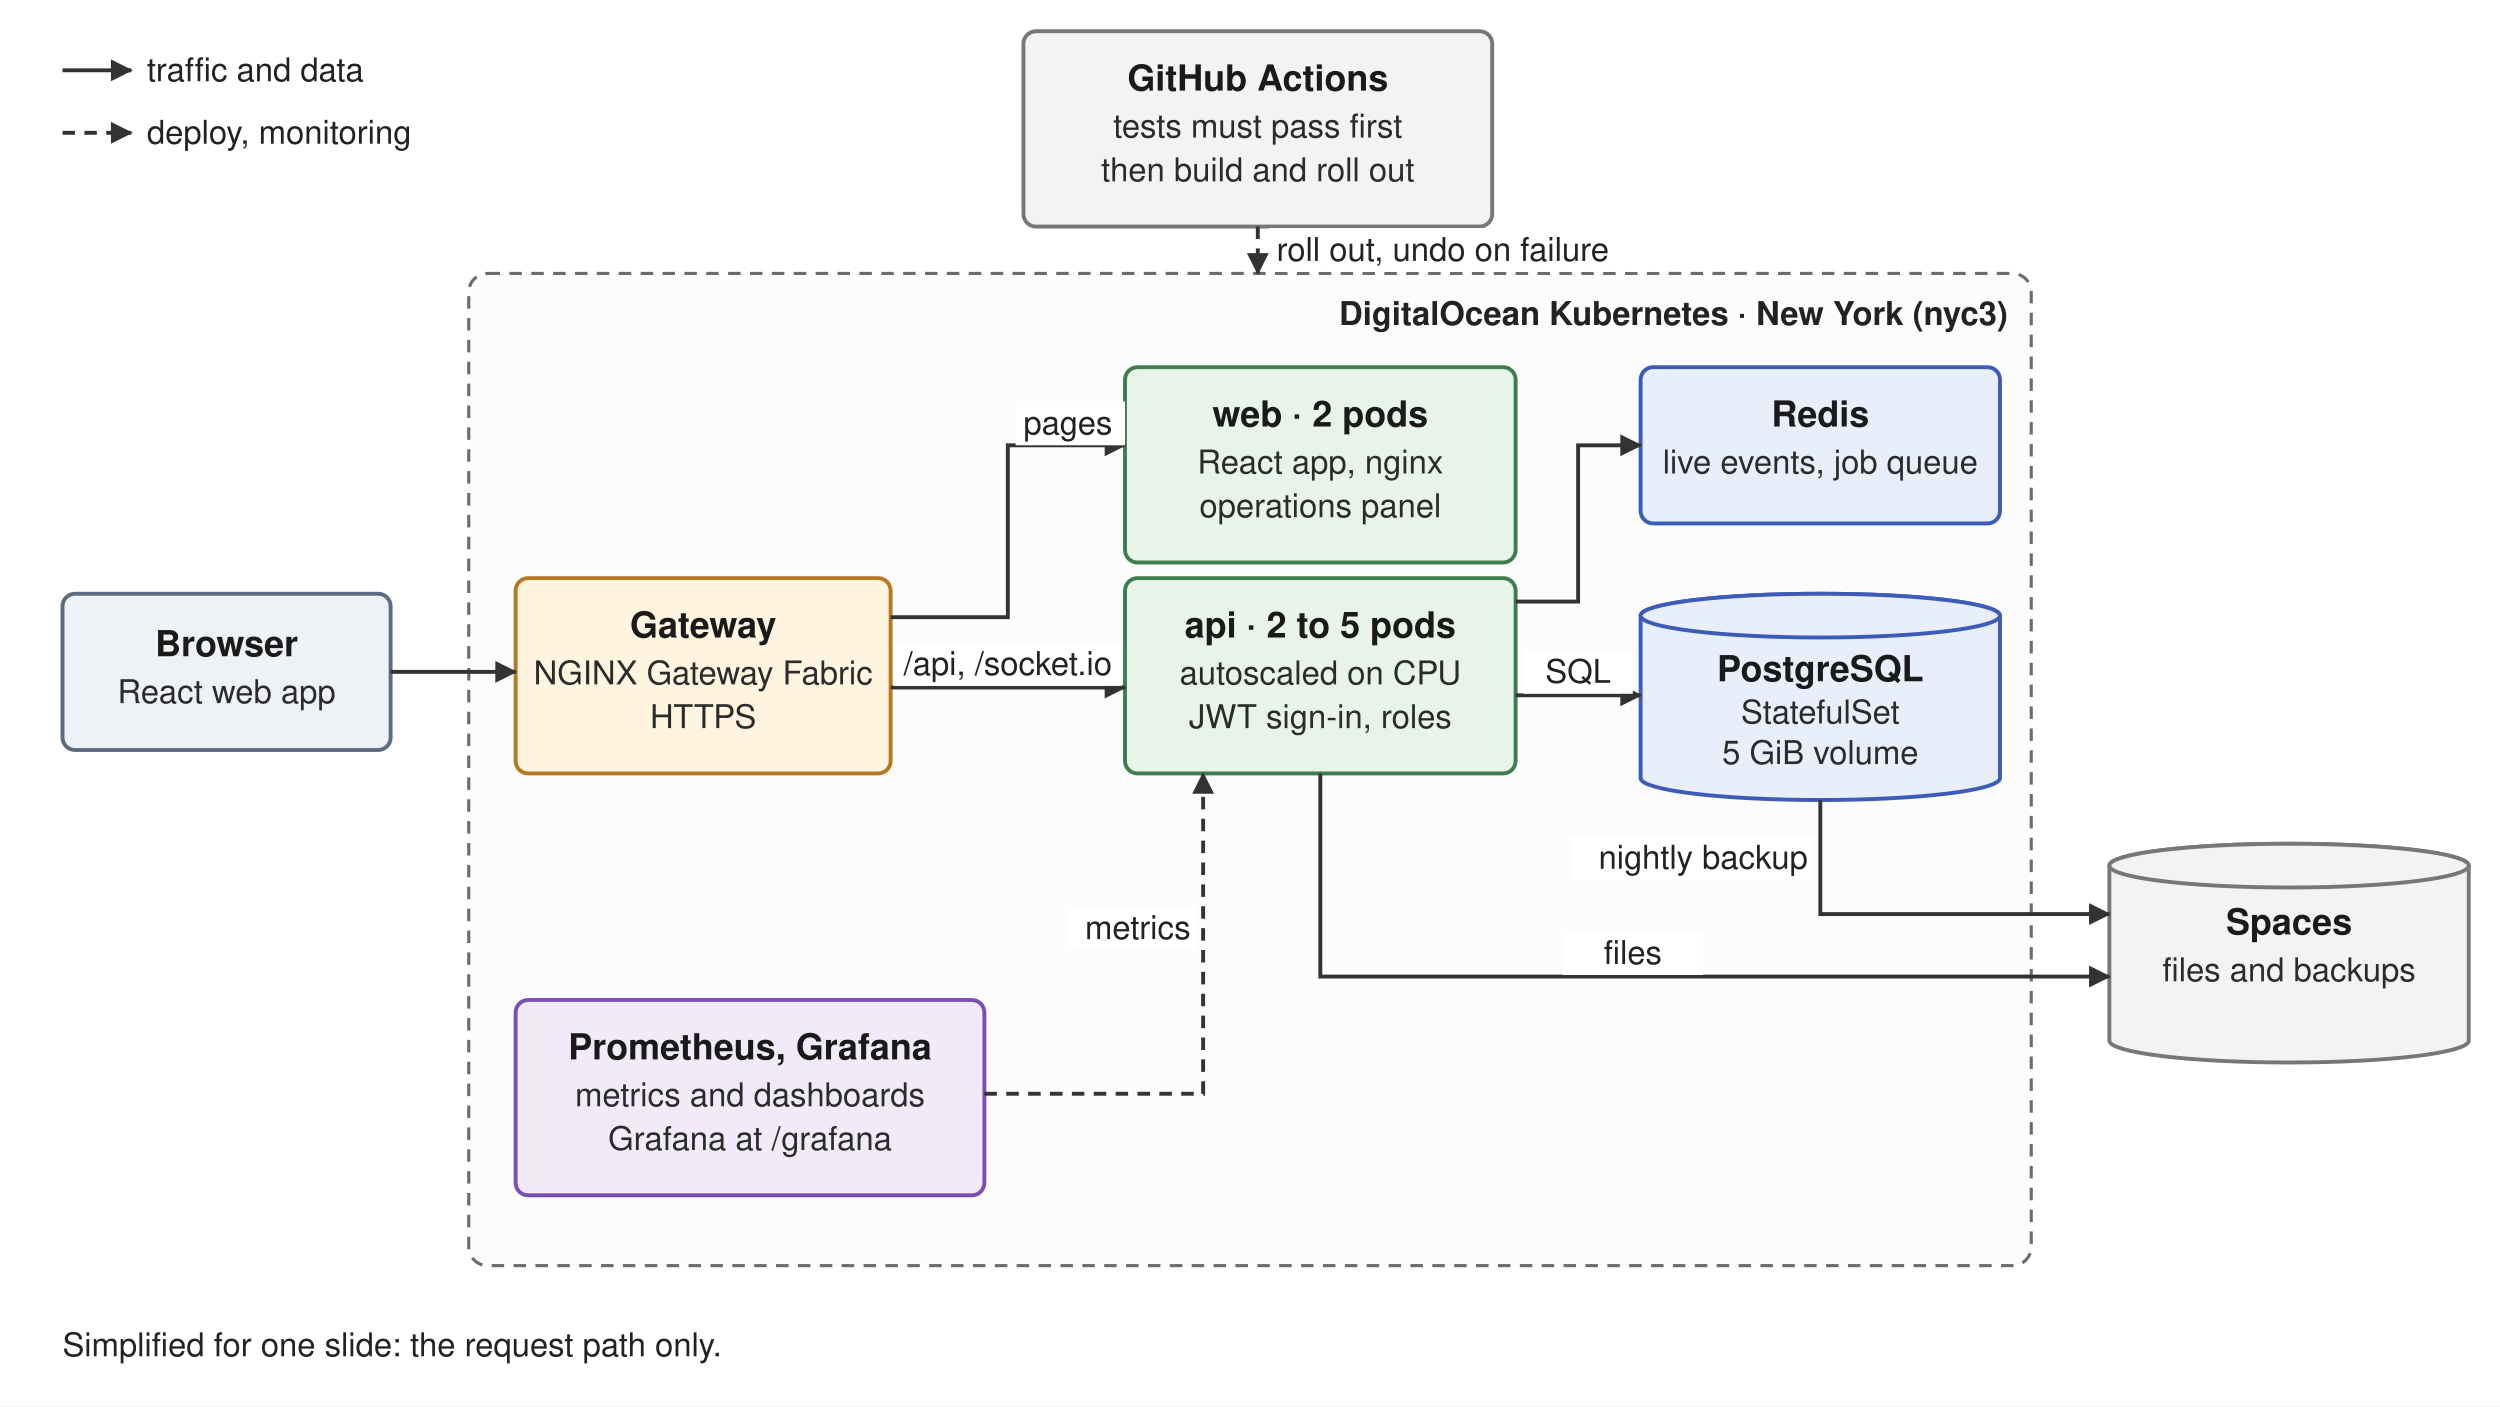
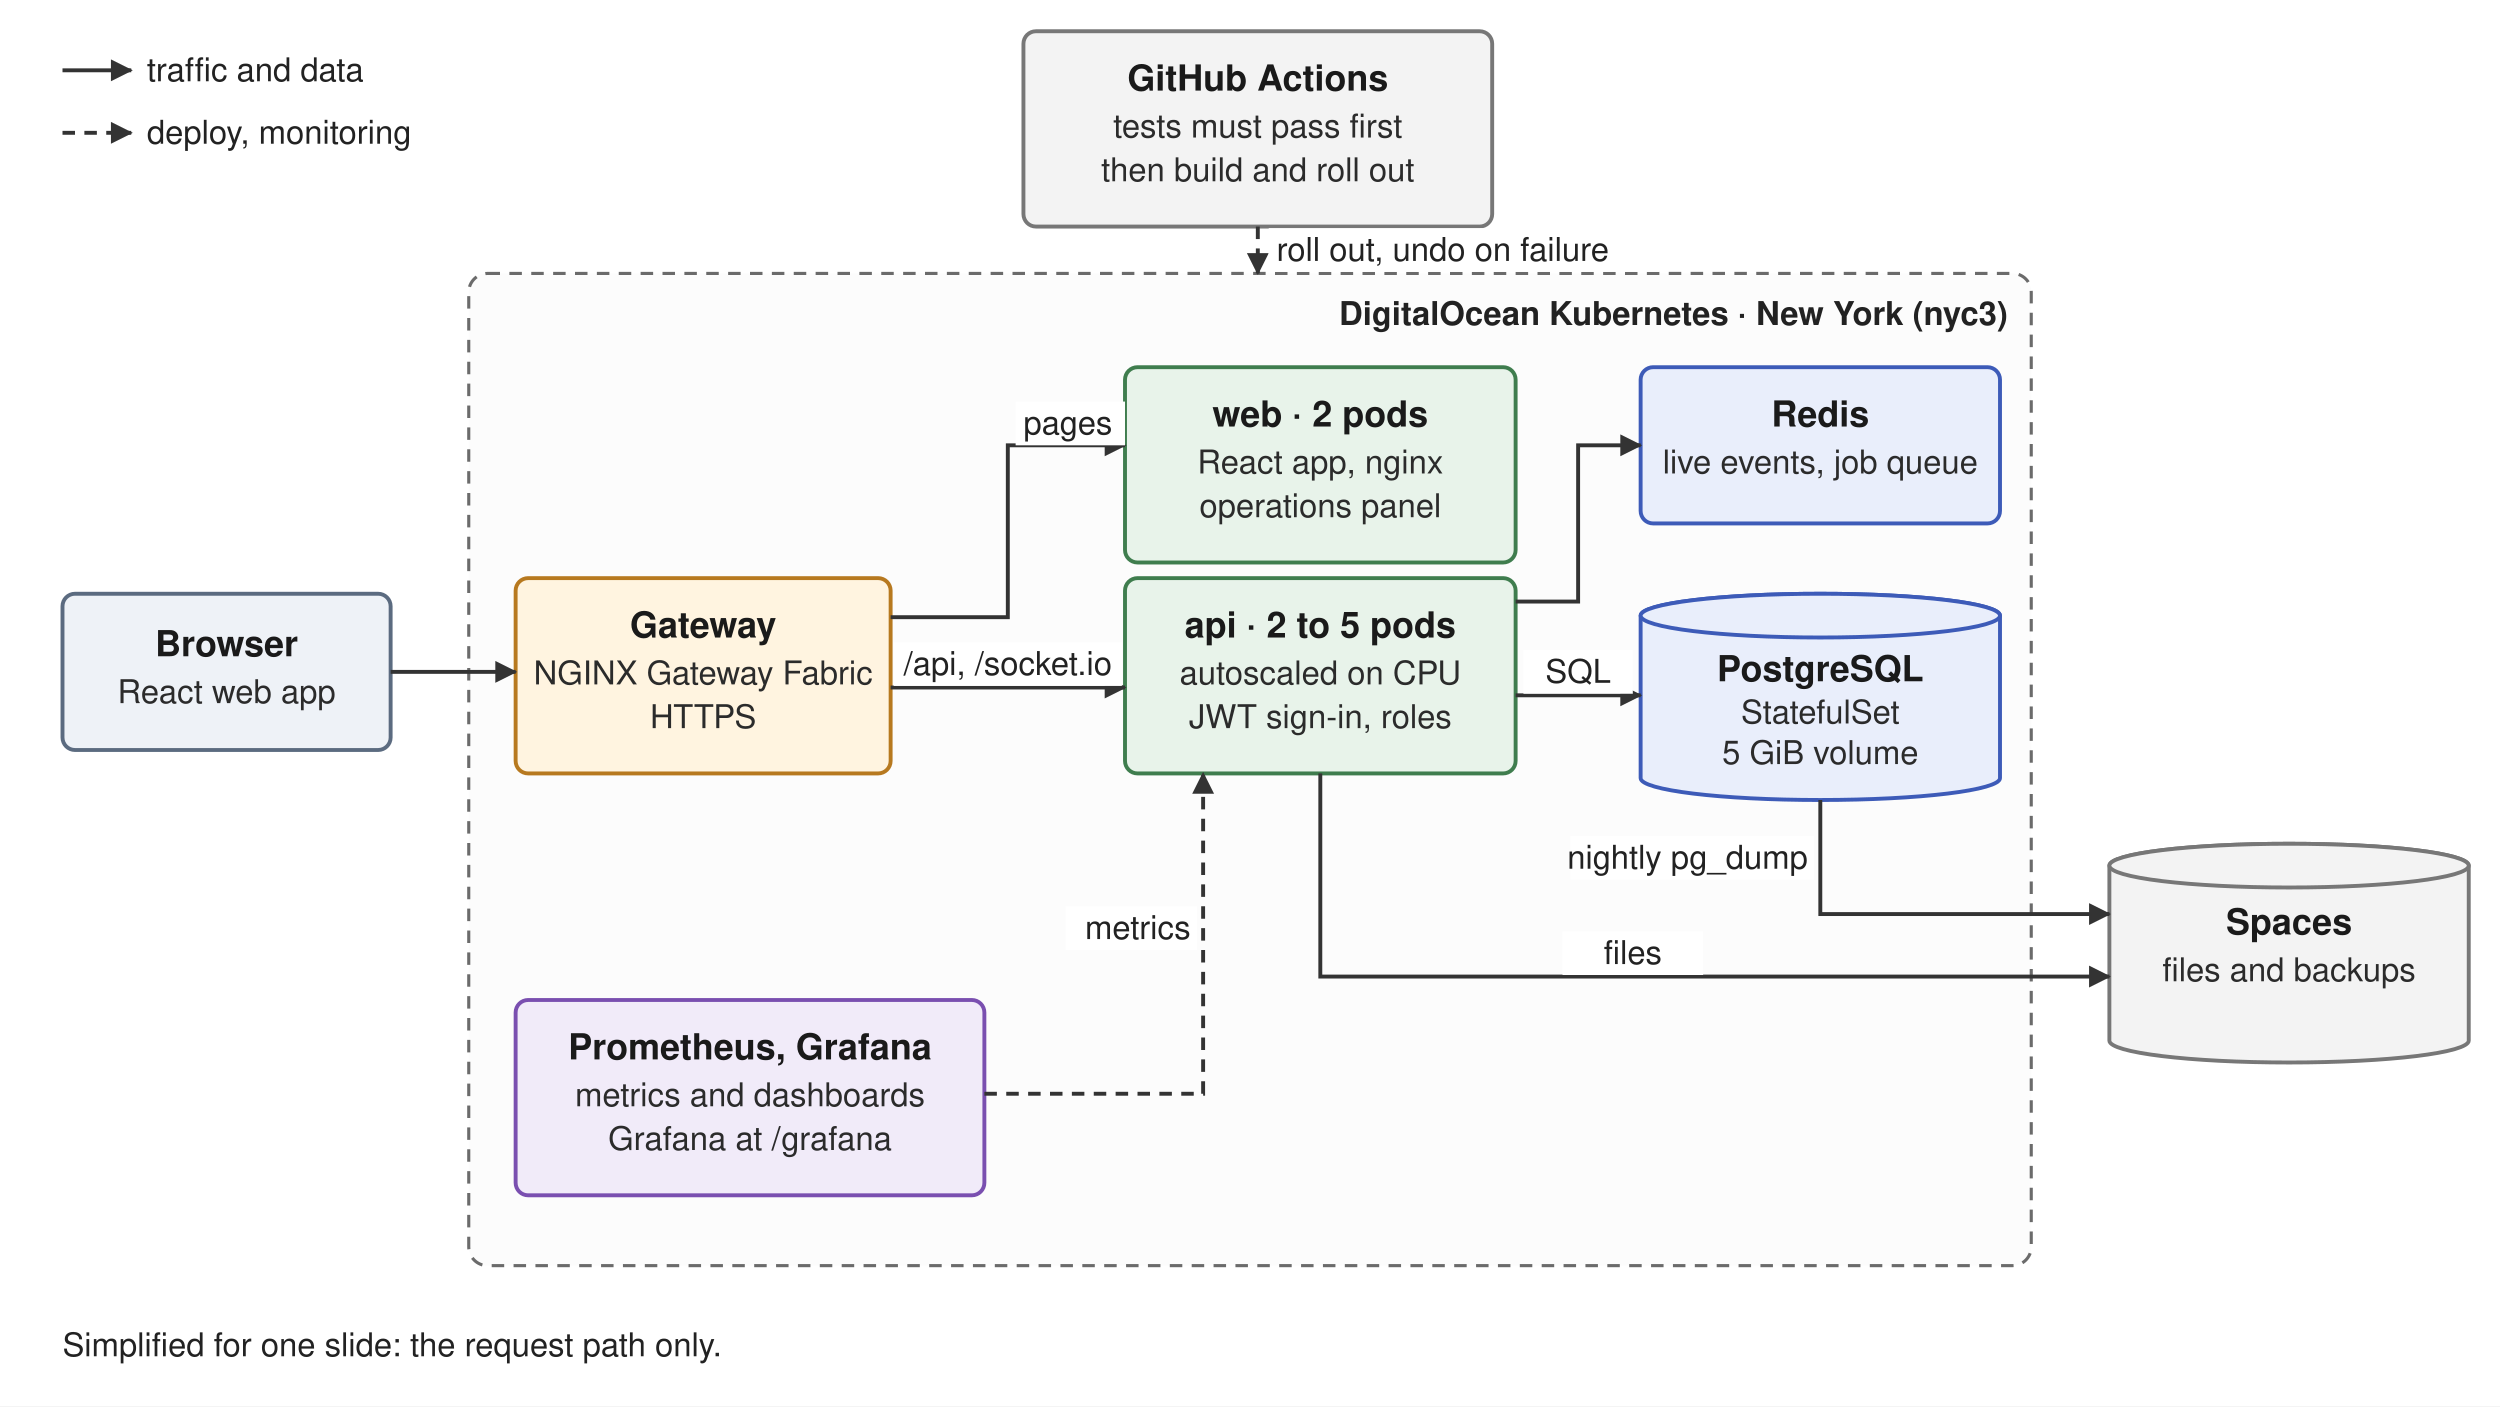
<svg xmlns="http://www.w3.org/2000/svg" width="1600" height="900" viewBox="0 0 1600 900" font-family="Helvetica, Arial, sans-serif">
  <defs>
    <marker id="arr" markerUnits="userSpaceOnUse" markerWidth="14" markerHeight="14" refX="13" refY="7" orient="auto">
      <path d="M0,0 L14,7 L0,14 z" fill="#333" />
    </marker>
    <style>
    .n { font-size: 23px; font-weight: 700; fill: #1a1a1a; text-anchor: middle; }
    .d { font-size: 21px; fill: #2b2b2b; text-anchor: middle; }
    .t { font-size: 21px; font-weight: 700; }
    .l { font-size: 21px; fill: #222; text-anchor: middle; }
    .ls { font-size: 21px; fill: #222; text-anchor: start; }
    .le { font-size: 21px; fill: #222; text-anchor: end; }
    .a { fill: none; stroke: #333; stroke-width: 2.5; }
    .dash { stroke-dasharray: 8 6; }
    .bg { fill: #fff; }
  </style>
  </defs>
  <rect width="1600" height="900" fill="#fff" />
  <g id="legend">
    <path d="M40,45 L84,45" class="a" marker-end="url(#arr)" />
    <text x="94" y="52" class="ls">traffic and data</text>
    <path d="M40,85 L84,85" class="a dash" marker-end="url(#arr)" />
    <text x="94" y="92" class="ls">deploy, monitoring</text>
  </g>
  <g id="browser">
    <rect x="40" y="380" width="210" height="100" rx="8" fill="#eef2f7" stroke="#5b6b80" stroke-width="2.5" />
    <text x="145" y="420" class="n">Browser</text>
    <text x="145" y="450" class="d">React web app</text>
  </g>
  <g id="github-actions">
    <rect x="655" y="20" width="300" height="125" rx="8" fill="#f3f3f3" stroke="#777" stroke-width="2.5" />
    <text x="805" y="58" class="n">GitHub Actions</text>
    <text x="805" y="88" class="d">tests must pass first</text>
    <text x="805" y="116" class="d">then build and roll out</text>
  </g>
  <g id="spaces">
    <path d="M1350,554 a115,14 0 0 1 230,0 v112 a115,14 0 0 1 -230,0 z" fill="#f3f3f3" stroke="#777" stroke-width="2.5" />
    <ellipse cx="1465" cy="554" rx="115" ry="14" fill="#f3f3f3" stroke="#777" stroke-width="2.5" />
    <text x="1465" y="598" class="n">Spaces</text>
    <text x="1465" y="628" class="d">files and backups</text>
  </g>
  <g id="cluster">
    <rect x="300" y="175" width="1000" height="635" rx="12" fill="#fcfcfc" stroke="#6b6b6b" stroke-width="2" stroke-dasharray="8 6" />
    <text x="1285" y="208" class="t le" fill="#555">DigitalOcean Kubernetes · New York (nyc3)</text>
  </g>
  <g id="gateway">
    <rect x="330" y="370" width="240" height="125" rx="8" fill="#fff4e0" stroke="#b7791f" stroke-width="2.5" />
    <text x="450" y="408" class="n">Gateway</text>
    <text x="450" y="438" class="d">NGINX Gateway Fabric</text>
    <text x="450" y="466" class="d">HTTPS</text>
  </g>
  <g id="web">
    <rect x="720" y="235" width="250" height="125" rx="8" fill="#e8f3ea" stroke="#3f7d4e" stroke-width="2.5" />
    <text x="845" y="273" class="n">web · 2 pods</text>
    <text x="845" y="303" class="d">React app, nginx</text>
    <text x="845" y="331" class="d">operations panel</text>
  </g>
  <g id="api">
    <rect x="720" y="370" width="250" height="125" rx="8" fill="#e8f3ea" stroke="#3f7d4e" stroke-width="2.5" />
    <text x="845" y="408" class="n">api · 2 to 5 pods</text>
    <text x="845" y="438" class="d">autoscaled on CPU</text>
    <text x="845" y="466" class="d">JWT sign-in, roles</text>
  </g>
  <g id="redis">
    <rect x="1050" y="235" width="230" height="100" rx="8" fill="#e9eefb" stroke="#3d5bb8" stroke-width="2.5" />
    <text x="1165" y="273" class="n">Redis</text>
    <text x="1165" y="303" class="d">live events, job queue</text>
  </g>
  <g id="postgres">
    <path d="M1050,394 a115,14 0 0 1 230,0 v104 a115,14 0 0 1 -230,0 z" fill="#e9eefb" stroke="#3d5bb8" stroke-width="2.5" />
    <ellipse cx="1165" cy="394" rx="115" ry="14" fill="#e9eefb" stroke="#3d5bb8" stroke-width="2.5" />
    <text x="1165" y="436" class="n">PostgreSQL</text>
    <text x="1165" y="463" class="d">StatefulSet</text>
    <text x="1165" y="489" class="d">5 GiB volume</text>
  </g>
  <g id="monitoring">
    <rect x="330" y="640" width="300" height="125" rx="8" fill="#f1ebf9" stroke="#7a4fb0" stroke-width="2.5" />
    <text x="480" y="678" class="n">Prometheus, Grafana</text>
    <text x="480" y="708" class="d">metrics and dashboards</text>
    <text x="480" y="736" class="d">Grafana at /grafana</text>
  </g>
  <g id="arrows-traffic">
    <path d="M250,430 L330,430" class="a" marker-end="url(#arr)" />
    <path d="M570,395 L645,395 L645,285 L720,285" class="a" marker-end="url(#arr)" />
    <path d="M570,440 L720,440" class="a" marker-end="url(#arr)" />
    <path d="M970,385 L1010,385 L1010,285 L1050,285" class="a" marker-end="url(#arr)" />
    <path d="M970,445 L1050,445" class="a" marker-end="url(#arr)" />
    <path d="M845,495 L845,625 L1350,625" class="a" marker-end="url(#arr)" />
    <path d="M1165,512 L1165,585 L1350,585" class="a" marker-end="url(#arr)" />
  </g>
  <g id="arrows-dashed">
    <path d="M805,145 L805,175" class="a dash" marker-end="url(#arr)" />
    <path d="M630,700 L770,700 L770,495" class="a dash" marker-end="url(#arr)" />
  </g>
  <g id="labels">
    <rect class="bg" x="650" y="257" width="70" height="28" />
    <text x="655" y="278" class="ls">pages</text>
    <rect class="bg" x="572" y="411" width="146" height="28" />
    <text x="645" y="432" class="l">/api, /socket.io</text>
    <rect class="bg" x="975" y="416" width="70" height="28" />
    <text x="1010" y="437" class="l">SQL</text>
    <rect class="bg" x="1000" y="596" width="90" height="28" />
    <text x="1045" y="617" class="l">files</text>
    <rect class="bg" x="1005" y="535" width="156" height="28" />
-     <text x="1157" y="556" class="le">nightly backup</text>
+     <text x="1157" y="556" class="le">nightly pg_dump</text>
    <rect class="bg" x="682" y="580" width="84" height="28" />
    <text x="762" y="601" class="le">metrics</text>
    <rect class="bg" x="812" y="146" width="250" height="28" />
    <text x="817" y="167" class="ls">roll out, undo on failure</text>
  </g>
  <text id="caption" x="40" y="868" class="ls">Simplified for one slide: the request path only.</text>
</svg>
